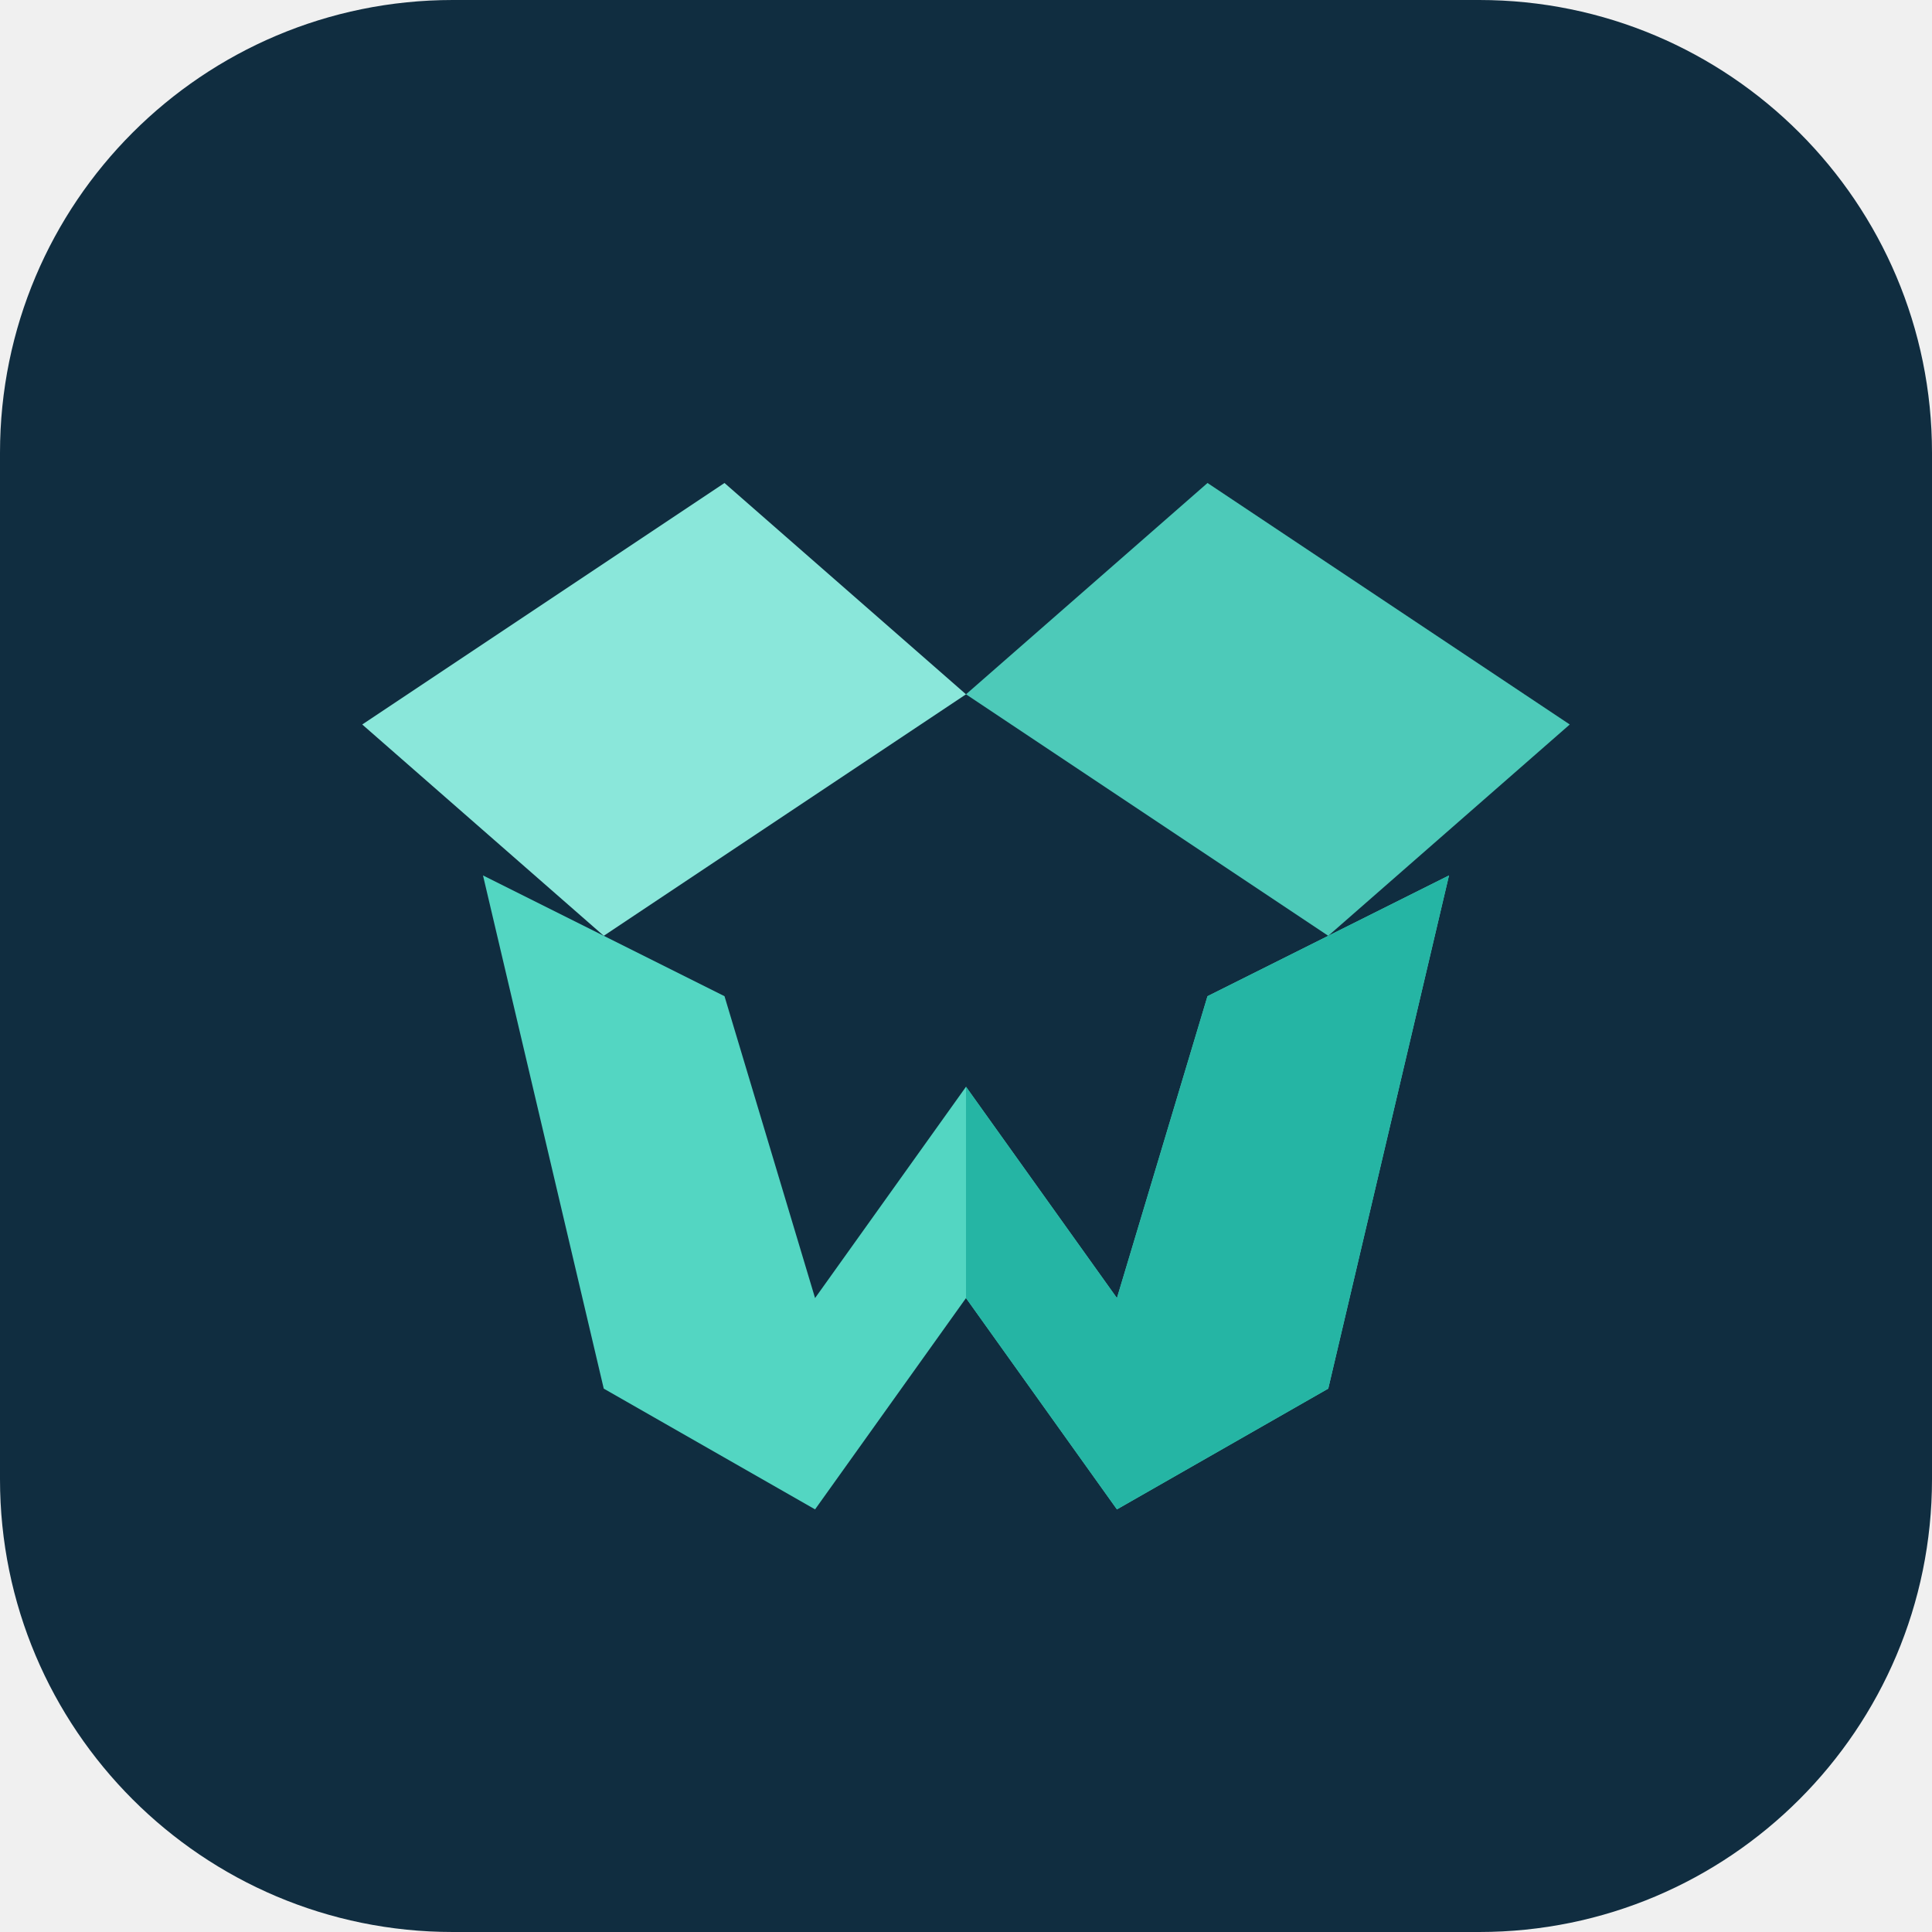
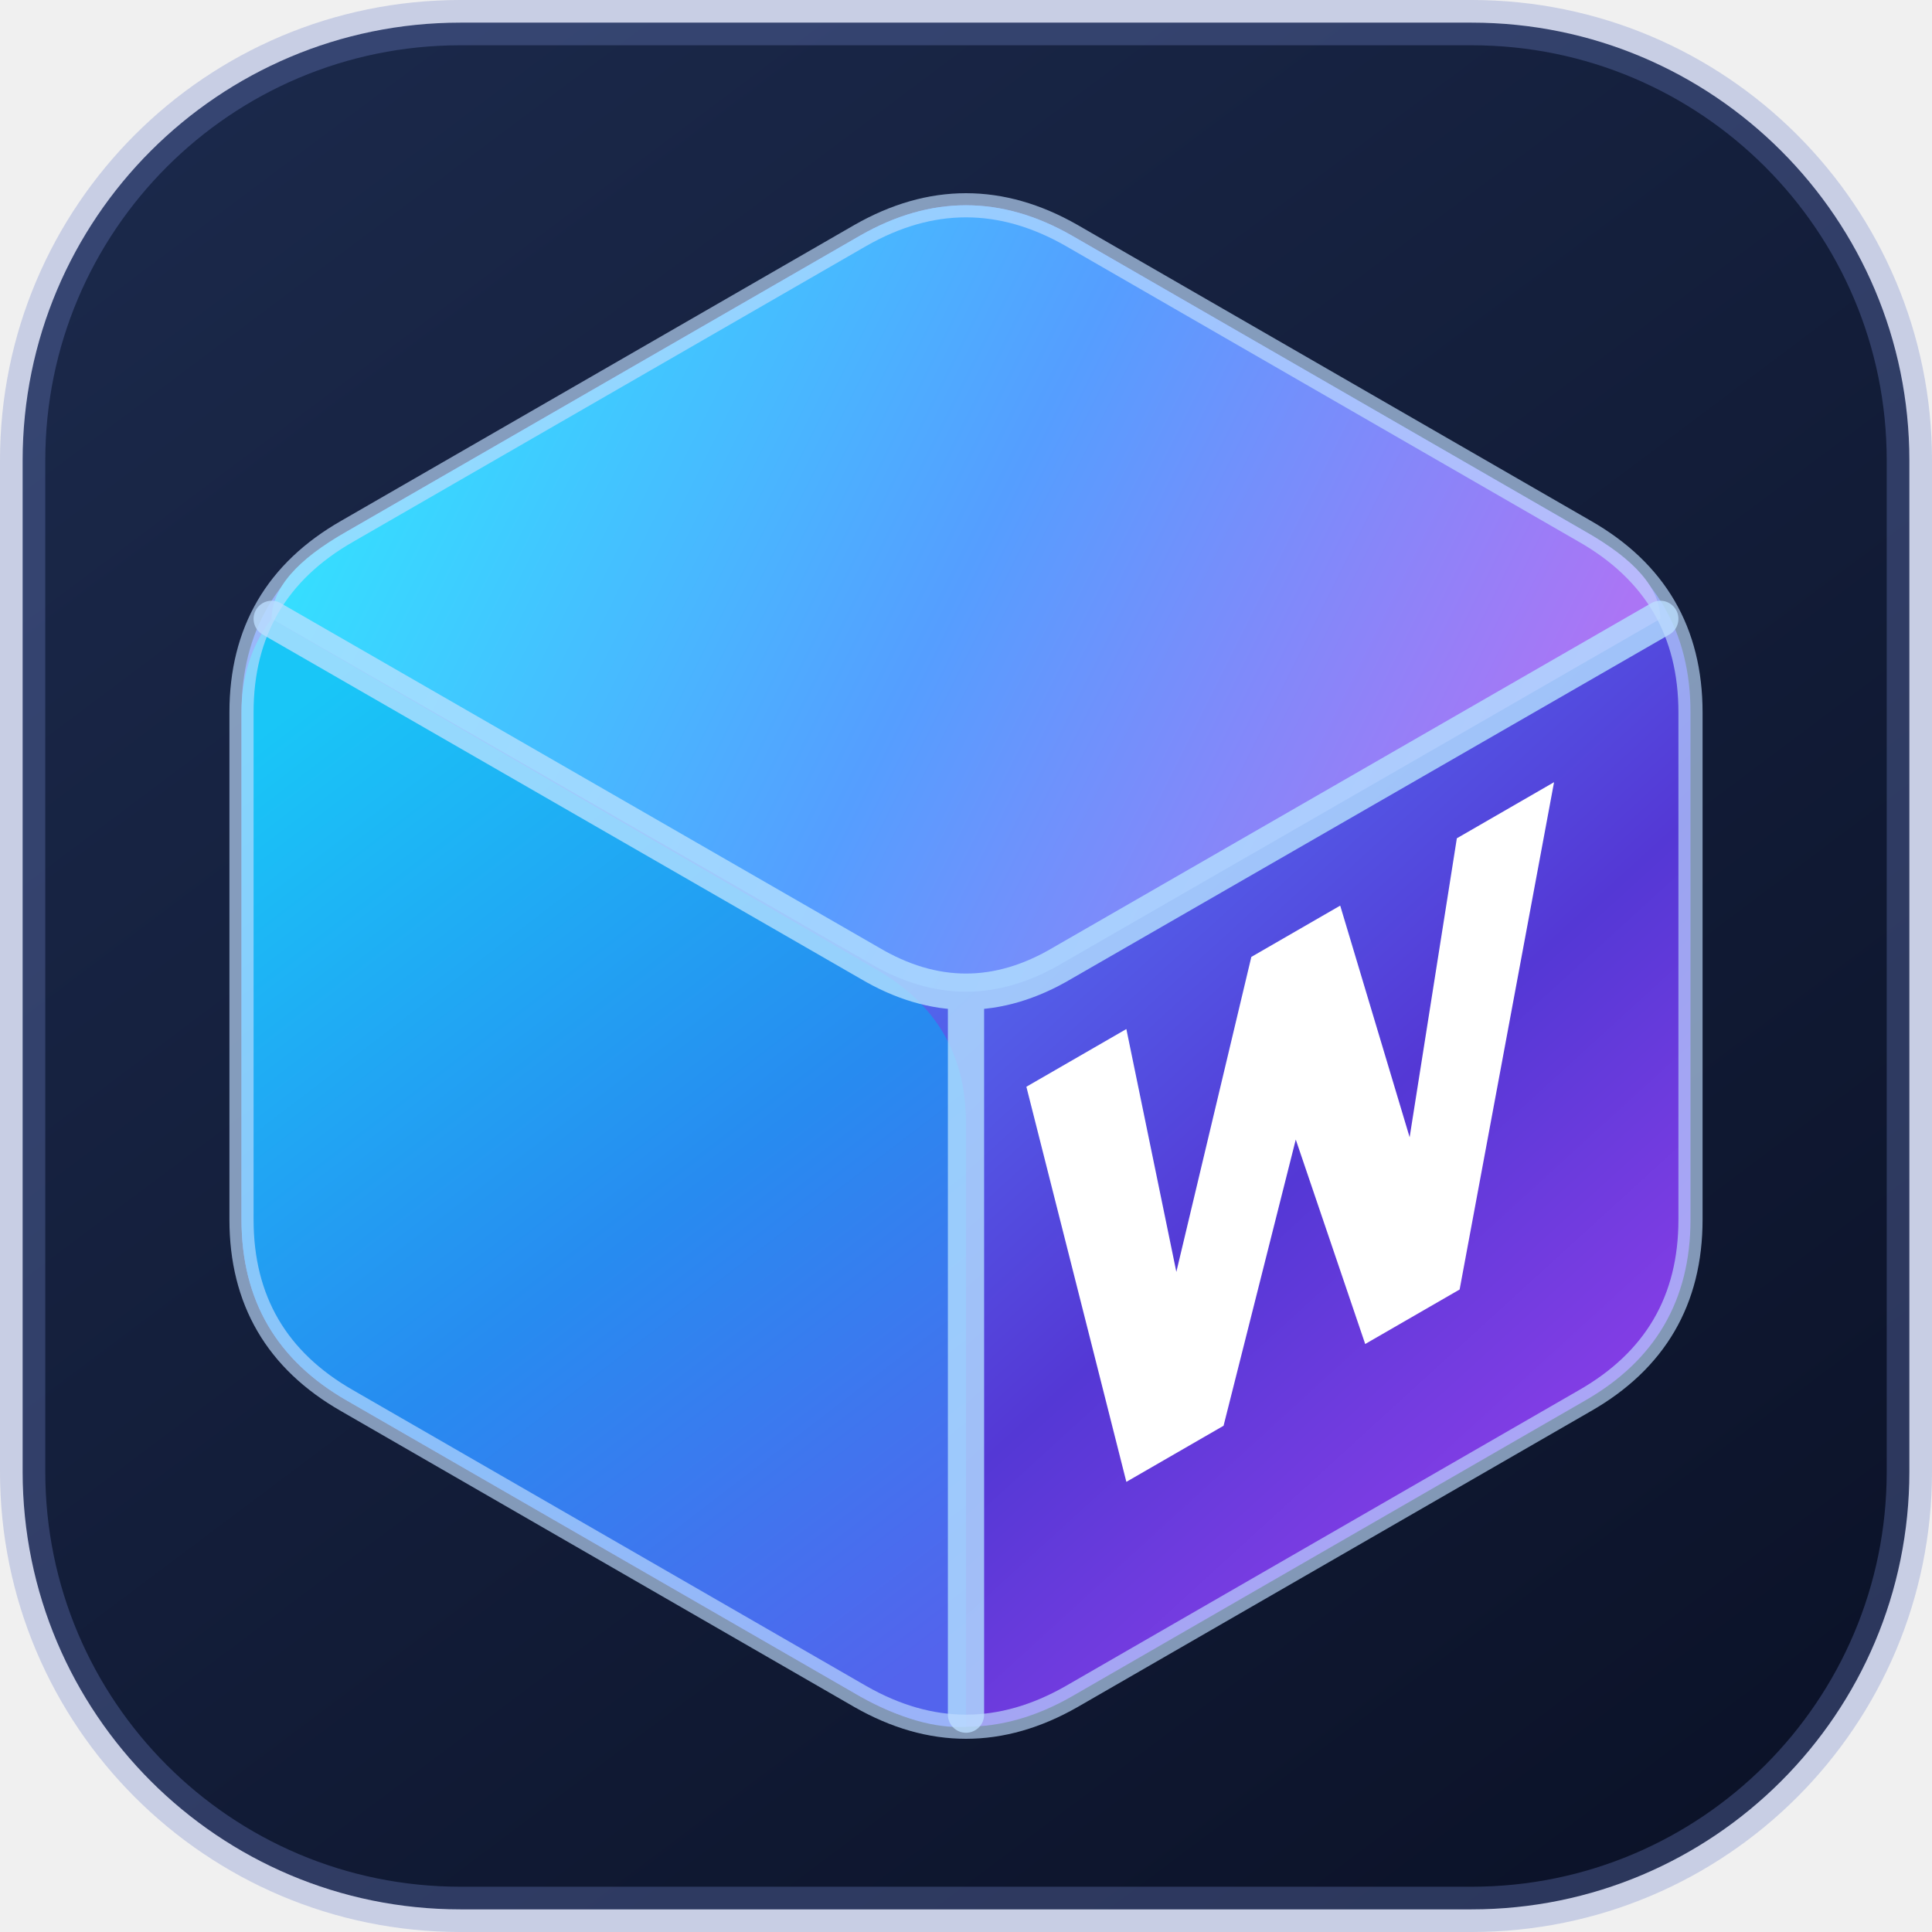
<svg xmlns="http://www.w3.org/2000/svg" viewBox="0 0 64 64">
-   <rect width="64" height="64" rx="15" fill="#102D40" />
-   <path d="m12 24 12-8 8 7-12 8Z" fill="#8AE7DA" />
-   <path d="m32 23 8-7 12 8-8 7Z" fill="#4DCAB9" />
-   <path d="m16 29 8 4 3 10 5-7 5 7 3-10 8-4-4 17-7 4-5-7-5 7-7-4Z" fill="#53D6C2" />
-   <path d="m32 36 5 7 3-10 8-4-4 17-7 4-5-7Z" fill="#25B5A4" />
+   <defs>
+     <linearGradient id="app-surface" x1="8" y1="0" x2="56" y2="64" gradientUnits="userSpaceOnUse">
+       <stop stop-color="#1B294B" />
+       <stop offset="1" stop-color="#0B1228" />
+     </linearGradient>
+     <linearGradient id="top-face" x1="13" y1="12" x2="49" y2="30" gradientUnits="userSpaceOnUse">
+       <stop stop-color="#35DFFF" />
+       <stop offset=".5" stop-color="#559EFF" />
+       <stop offset="1" stop-color="#AB75F5" />
+     </linearGradient>
+     <linearGradient id="left-face" x1="9" y1="24" x2="32" y2="54" gradientUnits="userSpaceOnUse">
+       <stop stop-color="#19C6F7" />
+       <stop offset=".55" stop-color="#278BF0" />
+       <stop offset="1" stop-color="#5364ED" />
+     </linearGradient>
+     <linearGradient id="right-face" x1="33" y1="27" x2="54" y2="50" gradientUnits="userSpaceOnUse">
+       <stop stop-color="#526FF1" />
+       <stop offset=".5" stop-color="#5438D5" />
+       <stop offset="1" stop-color="#913FEA" />
+     </linearGradient>
+   </defs>
+   <rect x=".75" y=".75" width="62.5" height="62.5" rx="14.5" fill="url(#app-surface)" stroke="#7185CA" stroke-opacity=".32" stroke-width="1.5" />
+   <path id="cube-right" d="M28.5 7.8Q32 5.8 35.5 7.8L52.5 17.6Q56 19.6 56 23.6V40.4Q56 44.4 52.5 46.4L35.5 56.2Q32 58.2 28.5 56.2L11.5 46.4Q8 44.4 8 40.4V23.6Q8 19.6 11.5 17.6Z" fill="url(#right-face)" />
+   <path id="cube-left" d="M9 20.5L29 32.1Q32 33.8 32 37.2V57.2Q30.5 57.3 28.5 56.2L11.5 46.4Q8 44.4 8 40.4V23.6Q8 21.8 9 20.5Z" fill="url(#left-face)" />
+   <path id="cube-top" d="M11.5 17.6L28.5 7.8Q32 5.8 35.5 7.8L52.5 17.6Q55 19 55 20.5L35.2 31.9Q32 33.8 28.8 31.9L9 20.5Q9 19 11.5 17.6Z" fill="url(#top-face)" />
+   <path d="M9 20.5L28.8 31.9Q32 33.8 35.2 31.9L55 20.5M32 33.4V56.8" fill="none" stroke="#B3DFFF" stroke-opacity=".8" stroke-width="1.2" stroke-linecap="round" />
+   <path d="M28.5 7.8Q32 5.8 35.5 7.8L52.5 17.6Q56 19.6 56 23.6V40.4Q56 44.4 52.5 46.4L35.5 56.2Q32 58.2 28.5 56.2L11.5 46.4Q8 44.4 8 40.4V23.6Q8 19.6 11.5 17.6Z" fill="none" stroke="#C0DEFF" stroke-opacity=".65" stroke-width=".8" />
+   <path id="cube-w" transform="matrix(.92 -.531 0 1 34 36)" d="M0 0H3.6L5.4 9 8.1 0H11.3L13.8 9 15.5 0H19L15.6 15H12.2L9.7 6.9 7.1 15H3.6Z" fill="#FFFFFF" />
</svg>
